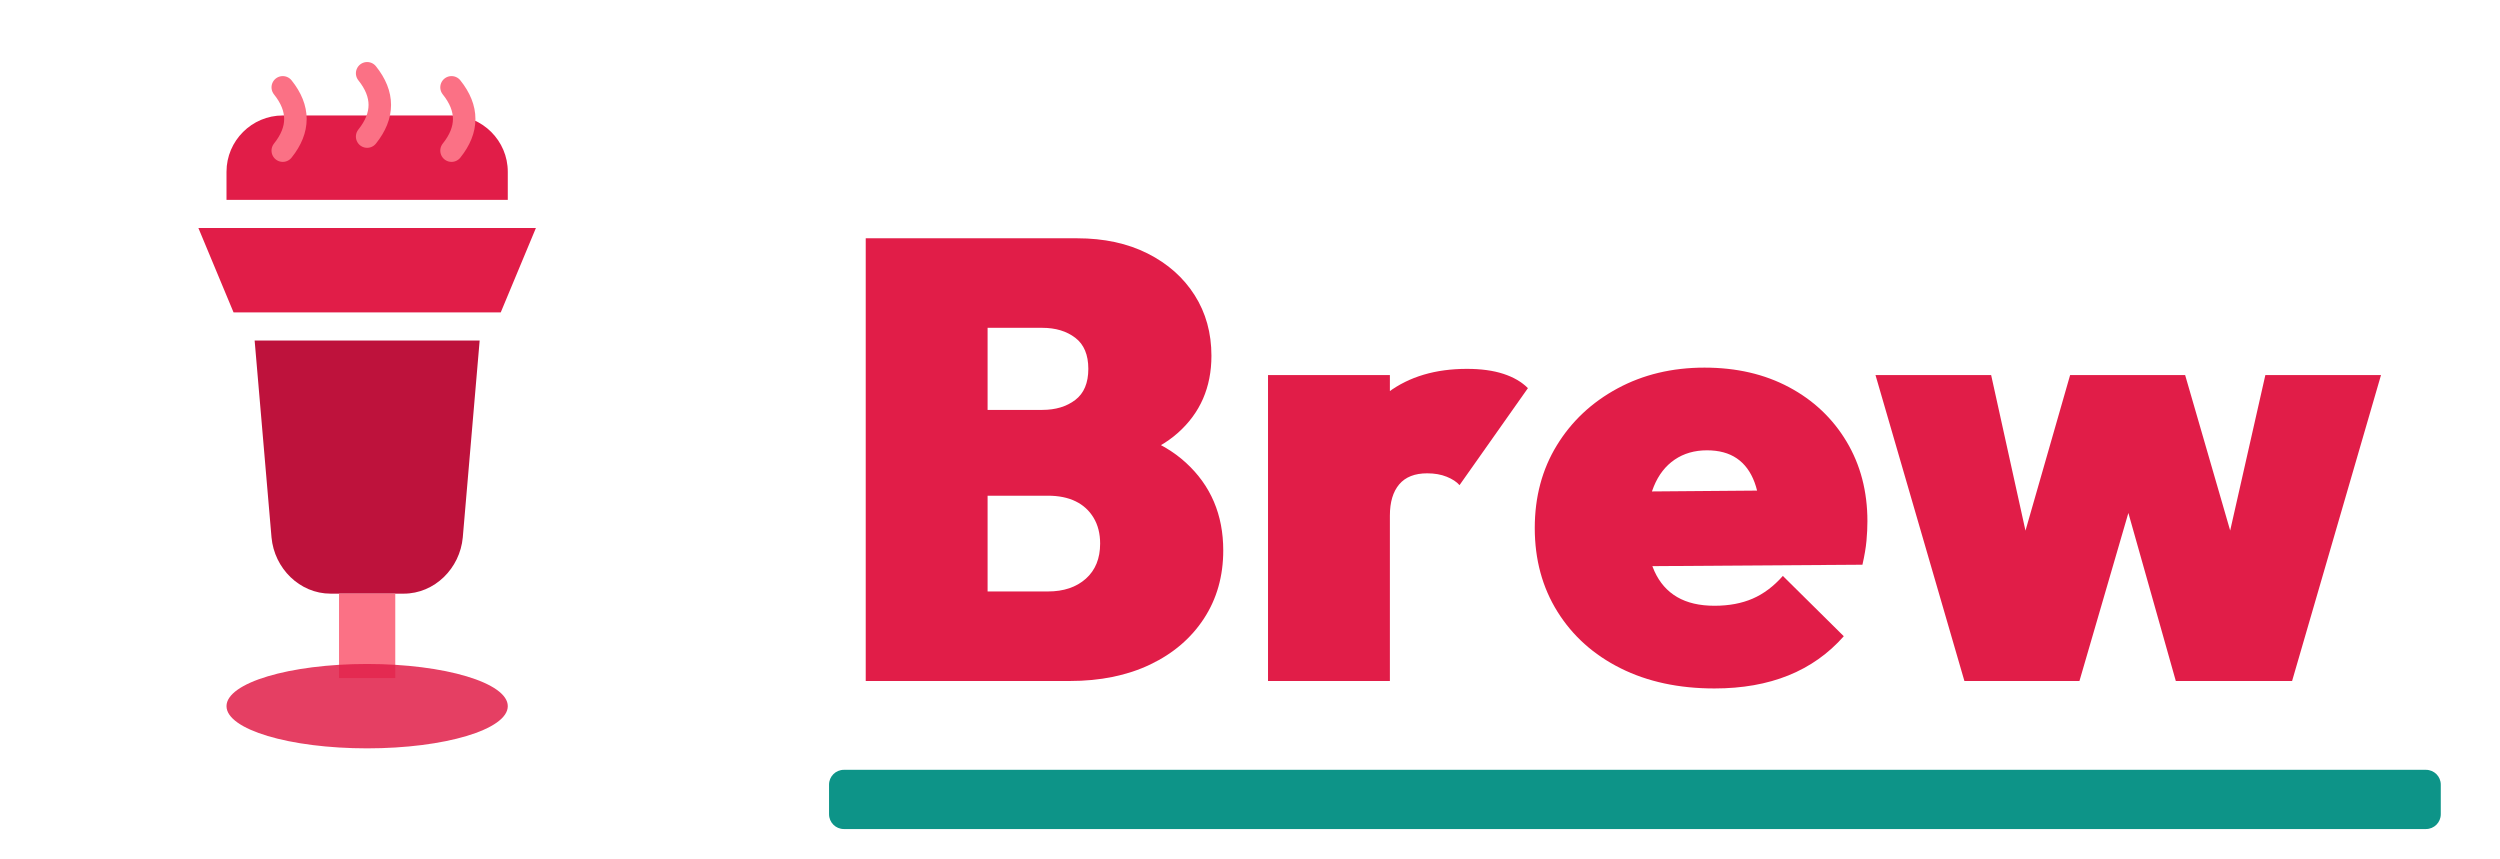
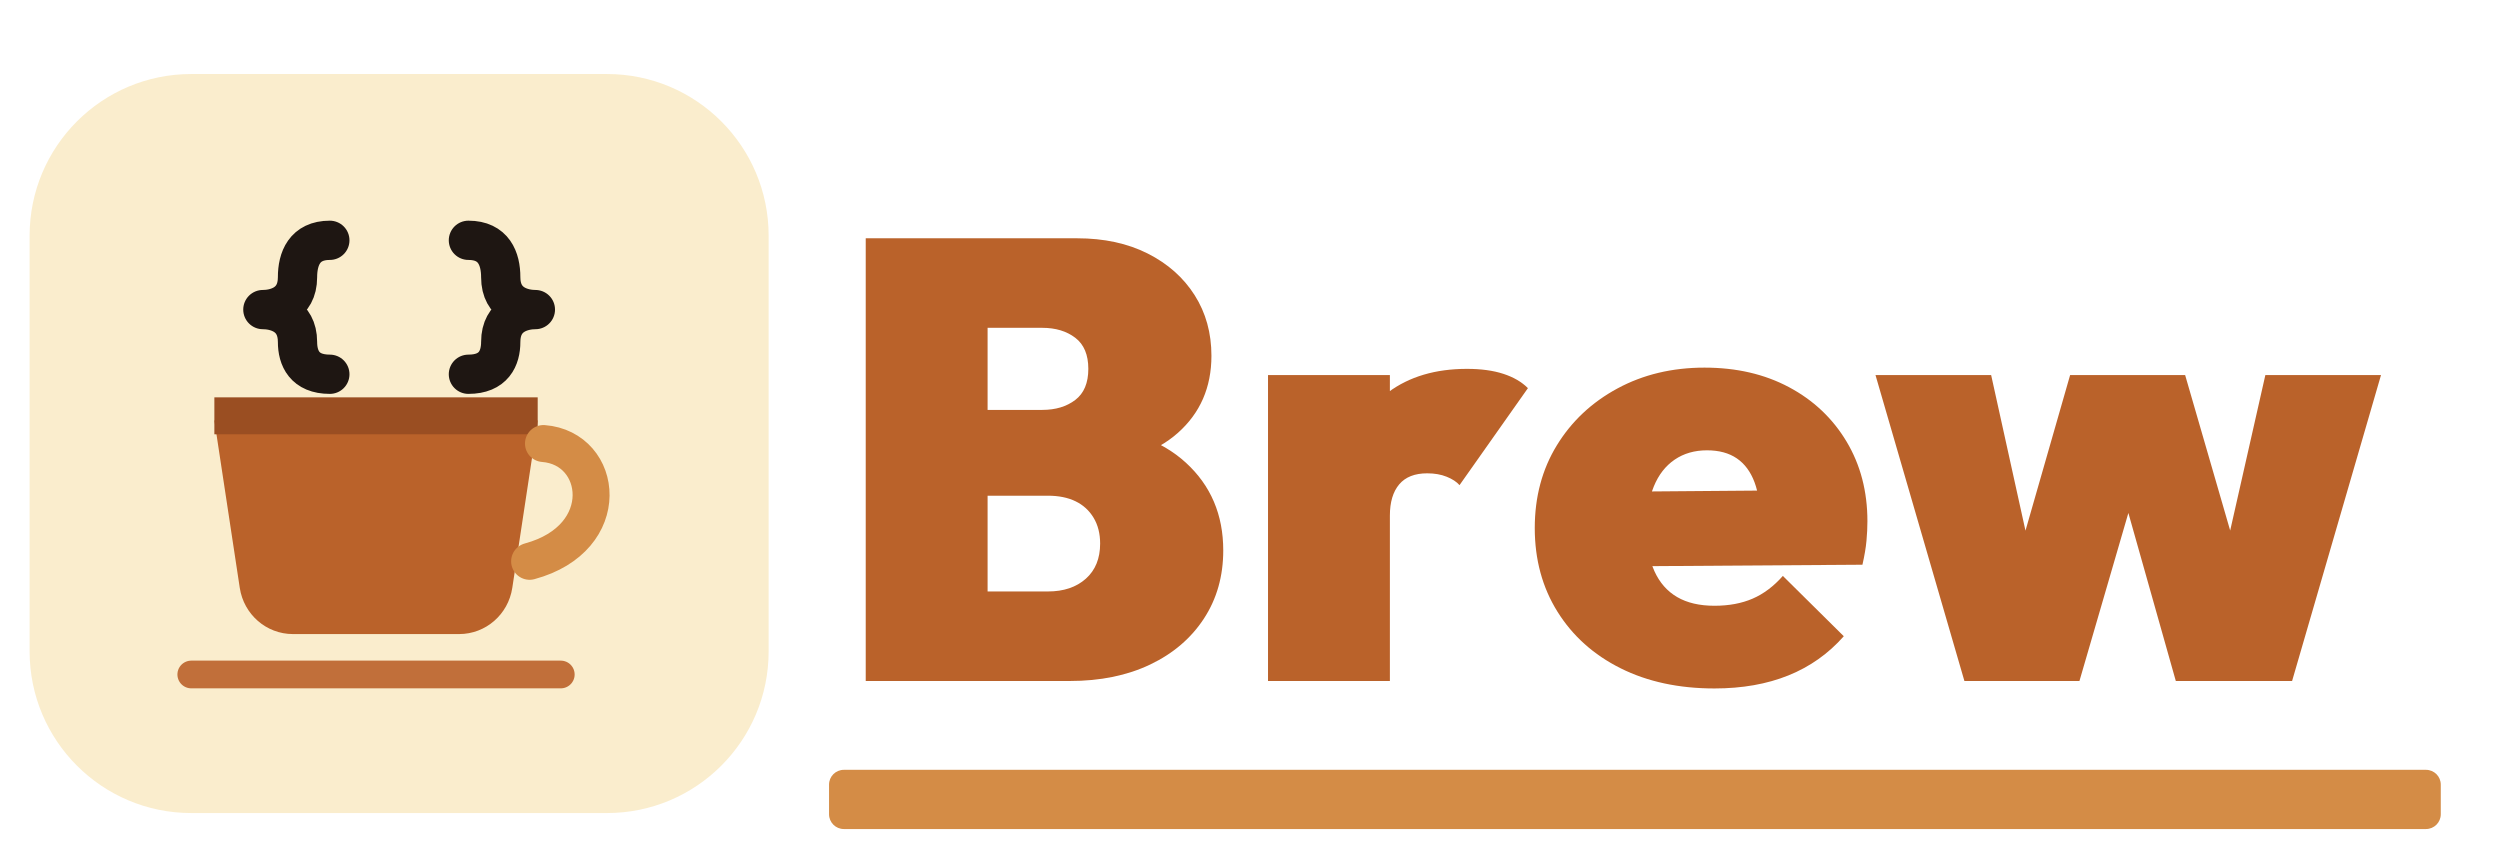
<svg xmlns="http://www.w3.org/2000/svg" viewBox="0 0 168.87 58.00" fill="none" role="img" aria-label="Brew">
-   <g transform="translate(2,4) scale(0.95)">
-     <path fill="#E11D48" d="M14 8c0-2.2 1.8-4 4-4h12c2.2 0 4 1.8 4 4v2H14V8z" />
-     <path fill="#E11D48" d="M12 12h24l-2.5 6H14.5L12 12z" />
-     <path fill="#BE123C" d="M16 20h16l-1.2 14c-.2 2.2-2 4-4.2 4h-5.2c-2.2 0-4-1.8-4.2-4L16 20z" />
-     <path fill="#FB7185" d="M22 38h4v6h-4z" />
-     <ellipse cx="24" cy="46" rx="10" ry="3" fill="#E11D48" opacity=".85" />
-     <path stroke="#FB7185" stroke-width="1.6" stroke-linecap="round" fill="none" d="M18 2c1.2 1.5 1.2 3 0 4.5M24 1c1.2 1.5 1.2 3 0 4.5M30 2c1.2 1.5 1.2 3 0 4.5" />
+   <g transform="translate(2,5) scale(0.78)">
+     <rect width="64" height="64" rx="14" fill="#FAEDCD" />
+     <path fill="#BA622A" d="M16 30h28l-2.2 14.5c-.35 2.3-2.3 4-4.6 4H22.8c-2.3 0-4.25-1.7-4.6-4L16 30z" />
+     <path fill="#9A4E22" d="M16 28h28v3.2H16z" />
+     <path fill="none" stroke="#D48C46" stroke-width="3.2" stroke-linecap="round" d="M44.5 32c5.2.4 6.2 8.2-1.2 10.2" />
+     <path fill="none" stroke="#BA622A" stroke-width="2.4" stroke-linecap="round" opacity="0.9" d="M14 52h32" />
+     <path fill="none" stroke="#1E1612" stroke-width="3.4" stroke-linecap="round" stroke-linejoin="round" d="M26 26c-2.2 0-2.8-1.4-2.8-2.8 0-2.4-2-2.8-3-2.8 1 0 3-.4 3-2.8C23.2 16 23.8 14.4 26 14.4" />
+     <path fill="none" stroke="#1E1612" stroke-width="3.4" stroke-linecap="round" stroke-linejoin="round" d="M38 26c2.2 0 2.8-1.4 2.8-2.8 0-2.4 2-2.8 3-2.8-1 0-3-.4-3-2.8C40.8 16 40.2 14.4 38 14.4" />
  </g>
-   <path fill="#E11D48" d="M65.282 46.0V39.952H70.784Q72.38 39.952 73.346 39.091Q74.312 38.23 74.312 36.718Q74.312 35.71 73.871 34.975Q73.43 34.24 72.653 33.862Q71.876 33.484 70.784 33.484H65.282V27.688H70.406Q71.75 27.688 72.632 27.016Q73.514 26.344 73.514 24.916Q73.514 23.488 72.632 22.816Q71.75 22.144 70.406 22.144H65.282V16.096H72.758Q75.488 16.096 77.525 17.125Q79.562 18.154 80.696 19.939Q81.83 21.724 81.83 24.034Q81.83 27.226 79.562 29.242Q77.294 31.258 72.926 31.552L72.842 28.654Q77.588 28.948 80.108 31.258Q82.628 33.568 82.628 37.18Q82.628 39.784 81.326 41.779Q80.024 43.774 77.693 44.887Q75.362 46.0 72.254 46.0ZM58.478 46.0V16.096H66.71V46.0Z" />
-   <path fill="#E11D48" d="M85.652 46.0V25.336H93.884V46.0ZM93.884 34.828 90.062 31.426Q91.658 28.066 93.779 26.491Q95.899 24.916 99.092 24.916Q100.52 24.916 101.549 25.252Q102.578 25.588 103.208 26.218L98.588 32.77Q98.294 32.434 97.722 32.203Q97.151 31.972 96.404 31.972Q95.144 31.972 94.514 32.717Q93.884 33.463 93.884 34.828Z" />
-   <path fill="#E11D48" d="M115.808 46.504Q112.196 46.504 109.466 45.139Q106.736 43.774 105.203 41.317Q103.67 38.86 103.67 35.668Q103.67 32.518 105.161 30.082Q106.652 27.646 109.256 26.239Q111.86 24.832 115.136 24.832Q118.37 24.832 120.848 26.155Q123.326 27.478 124.733 29.83Q126.14 32.182 126.14 35.206Q126.14 35.836 126.077 36.529Q126.014 37.222 125.804 38.146L107.156 38.272V33.232L122.738 33.106L118.916 35.332Q118.916 33.652 118.517 32.581Q118.118 31.51 117.32 30.964Q116.522 30.418 115.304 30.418Q114.044 30.418 113.12 31.048Q112.196 31.678 111.713 32.854Q111.23 34.03 111.23 35.71Q111.23 37.432 111.755 38.587Q112.28 39.742 113.288 40.33Q114.296 40.918 115.808 40.918Q117.278 40.918 118.391 40.435Q119.504 39.952 120.428 38.902L124.544 42.976Q122.99 44.74 120.806 45.622Q118.622 46.504 115.808 46.504Z" />
-   <path fill="#E11D48" d="M132.692 46.0 126.686 25.336H134.498L137.816 40.372L135.506 40.414L139.832 25.336H147.602L151.97 40.414L149.618 40.372L153.02 25.336H160.832L154.826 46.0H146.972L142.94 31.72H144.62L140.462 46.0Z" />
-   <rect x="56" y="52" width="108.87" height="4" rx="1" fill="#0D9488" />
+   <path fill="#BA622A" d="M65.282 46.0V39.952H70.784Q72.38 39.952 73.346 39.091Q74.312 38.23 74.312 36.718Q74.312 35.71 73.871 34.975Q73.43 34.24 72.653 33.862Q71.876 33.484 70.784 33.484H65.282V27.688H70.406Q71.75 27.688 72.632 27.016Q73.514 26.344 73.514 24.916Q73.514 23.488 72.632 22.816Q71.75 22.144 70.406 22.144H65.282V16.096H72.758Q75.488 16.096 77.525 17.125Q79.562 18.154 80.696 19.939Q81.83 21.724 81.83 24.034Q81.83 27.226 79.562 29.242Q77.294 31.258 72.926 31.552L72.842 28.654Q77.588 28.948 80.108 31.258Q82.628 33.568 82.628 37.18Q82.628 39.784 81.326 41.779Q80.024 43.774 77.693 44.887Q75.362 46.0 72.254 46.0ZM58.478 46.0V16.096H66.71V46.0Z" />
+   <path fill="#BA622A" d="M85.652 46.0V25.336H93.884V46.0ZM93.884 34.828 90.062 31.426Q91.658 28.066 93.779 26.491Q95.899 24.916 99.092 24.916Q100.52 24.916 101.549 25.252Q102.578 25.588 103.208 26.218L98.588 32.77Q98.294 32.434 97.722 32.203Q97.151 31.972 96.404 31.972Q95.144 31.972 94.514 32.717Q93.884 33.463 93.884 34.828Z" />
+   <path fill="#BA622A" d="M115.808 46.504Q112.196 46.504 109.466 45.139Q106.736 43.774 105.203 41.317Q103.67 38.86 103.67 35.668Q103.67 32.518 105.161 30.082Q106.652 27.646 109.256 26.239Q111.86 24.832 115.136 24.832Q118.37 24.832 120.848 26.155Q123.326 27.478 124.733 29.83Q126.14 32.182 126.14 35.206Q126.14 35.836 126.077 36.529Q126.014 37.222 125.804 38.146L107.156 38.272V33.232L122.738 33.106L118.916 35.332Q118.916 33.652 118.517 32.581Q118.118 31.51 117.32 30.964Q116.522 30.418 115.304 30.418Q114.044 30.418 113.12 31.048Q112.196 31.678 111.713 32.854Q111.23 34.03 111.23 35.71Q111.23 37.432 111.755 38.587Q112.28 39.742 113.288 40.33Q114.296 40.918 115.808 40.918Q117.278 40.918 118.391 40.435Q119.504 39.952 120.428 38.902L124.544 42.976Q122.99 44.74 120.806 45.622Q118.622 46.504 115.808 46.504Z" />
+   <path fill="#BA622A" d="M132.692 46.0 126.686 25.336H134.498L137.816 40.372L135.506 40.414L139.832 25.336H147.602L151.97 40.414L149.618 40.372L153.02 25.336H160.832L154.826 46.0H146.972L142.94 31.72H144.62L140.462 46.0Z" />
+   <rect x="56" y="52" width="108.87" height="4" rx="1" fill="#D48C46" />
</svg>
